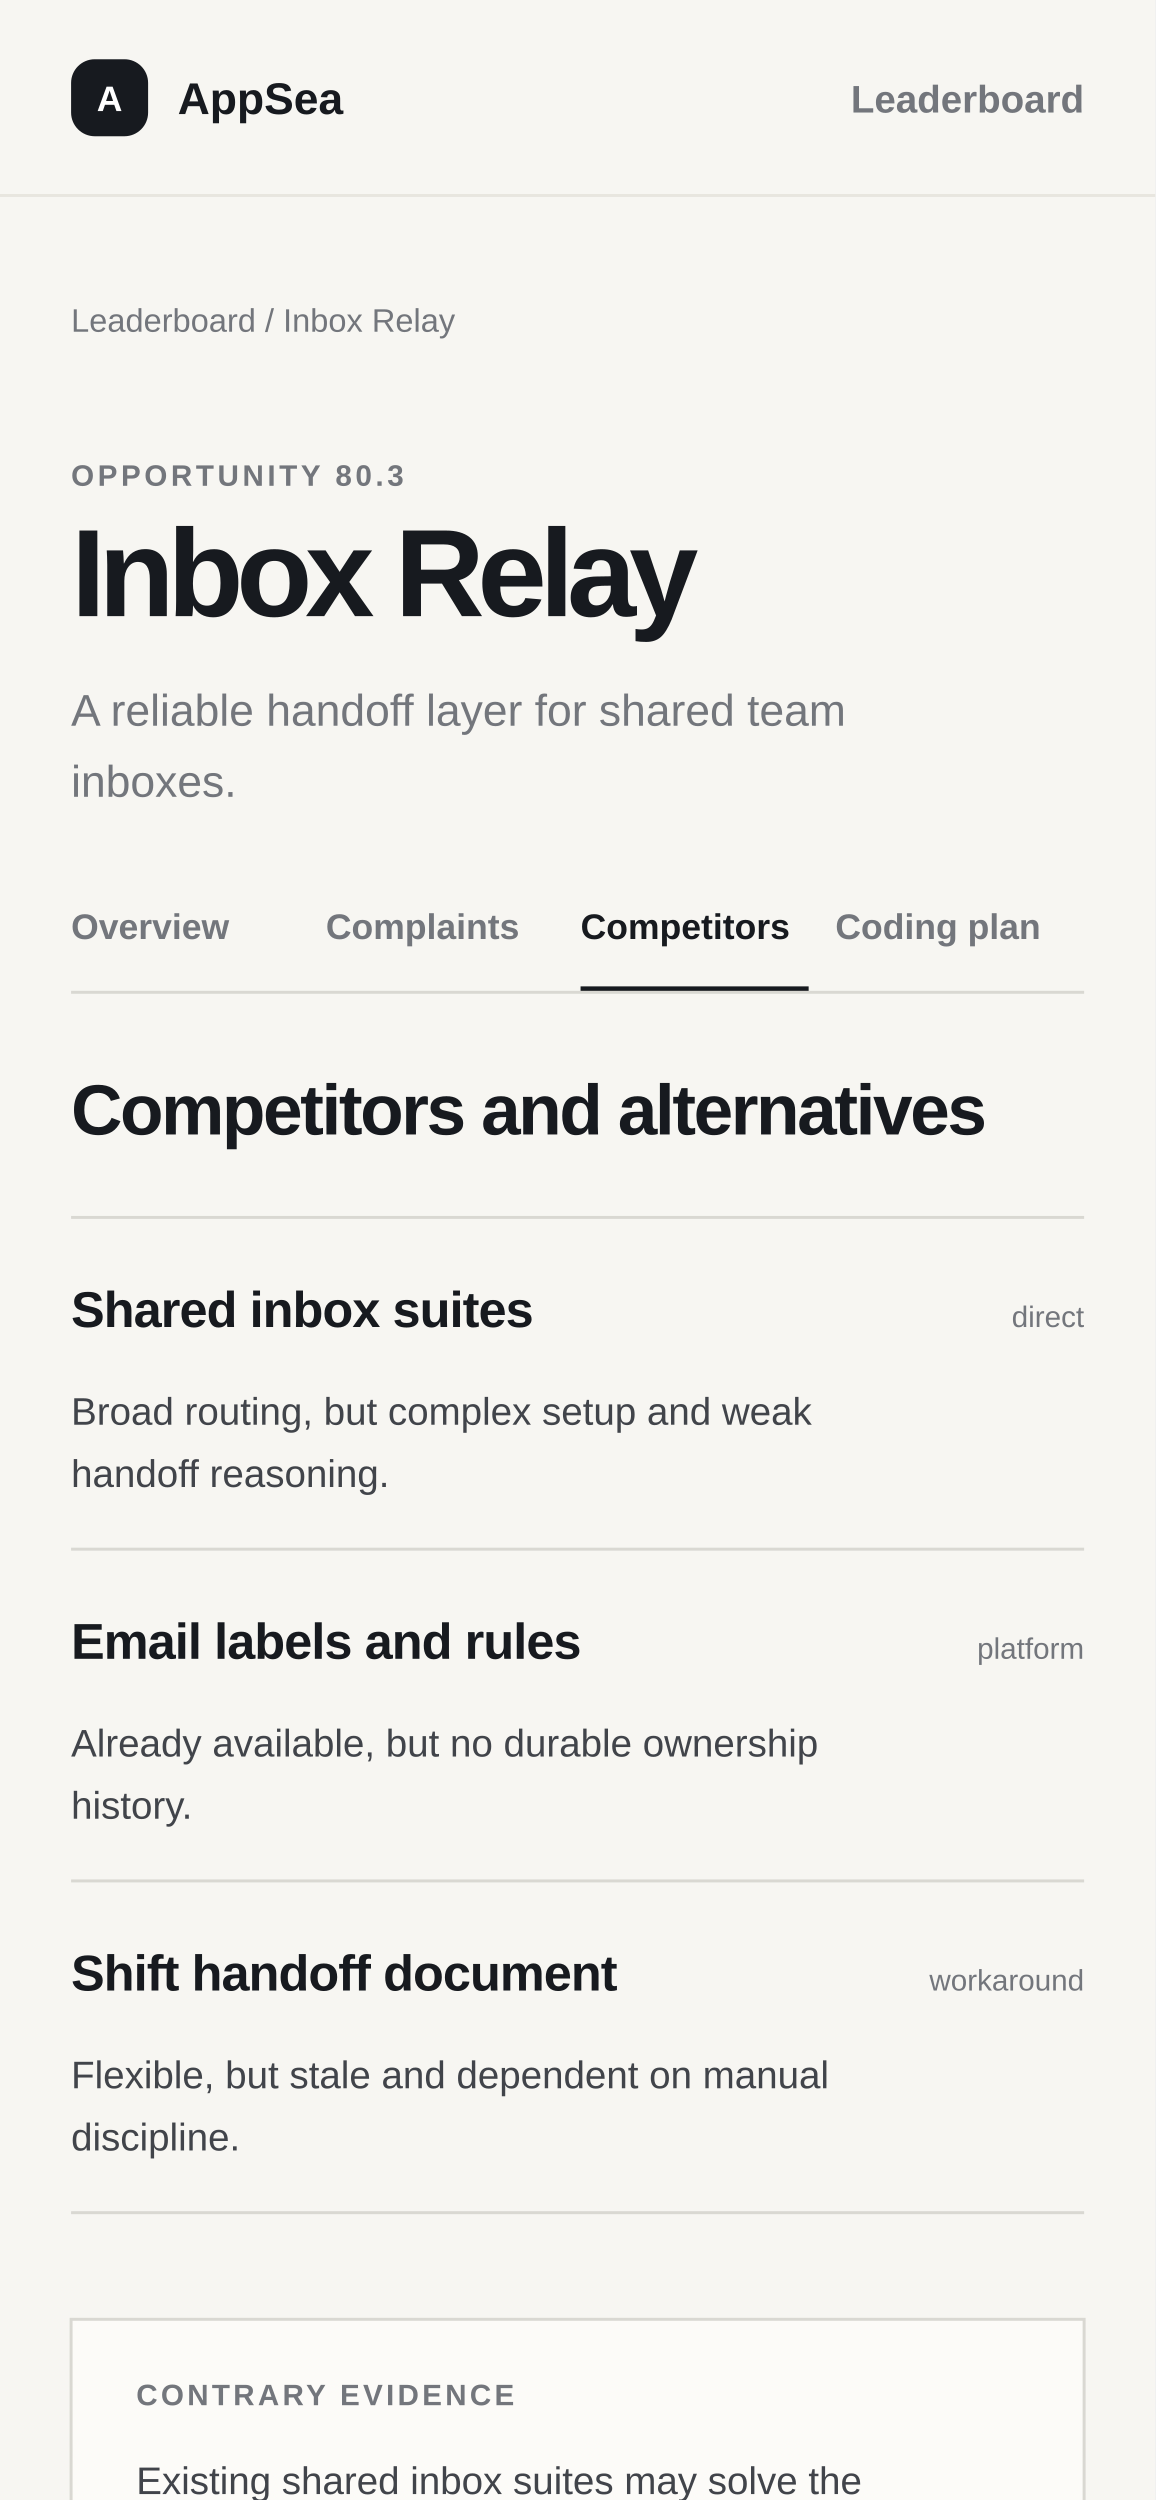
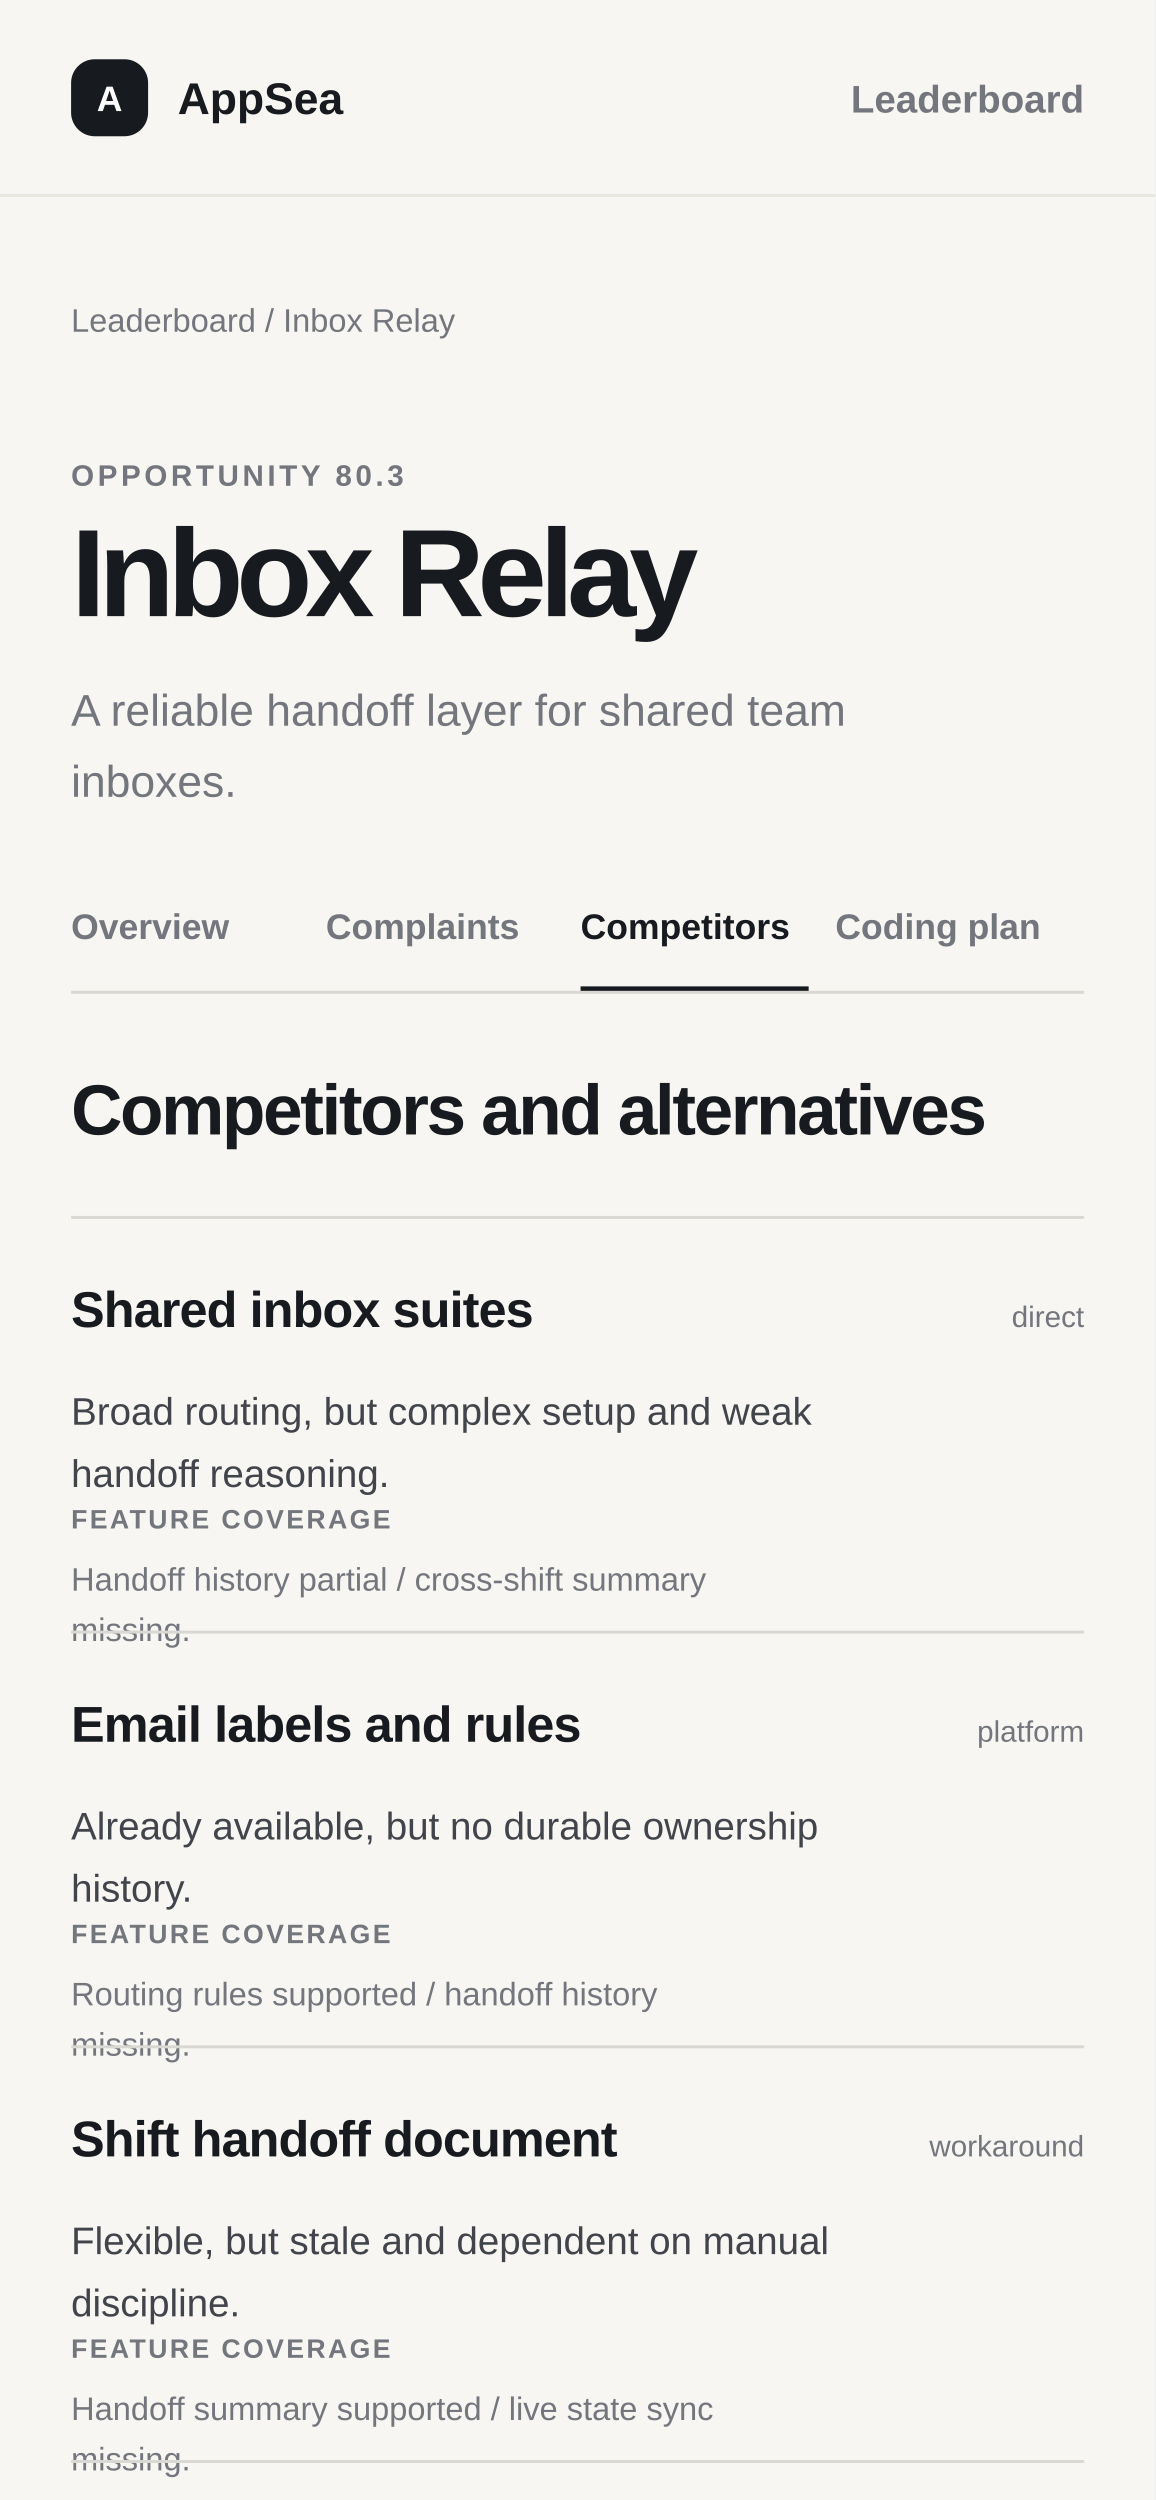
<svg xmlns="http://www.w3.org/2000/svg" width="390" height="844" viewBox="0 0 390 844">
  <rect width="390" height="844" fill="#f7f6f2" />
  <line x1="0" y1="66" x2="390" y2="66" stroke="#e8e6df" stroke-width="1" />
  <rect x="24" y="20.0" width="26" height="26" rx="8" fill="#171a1f" />
  <text x="37.0" y="37.5" font-family="Arial, Helvetica, sans-serif" font-size="12" font-weight="700" fill="#ffffff" text-anchor="middle" letter-spacing="0">A</text>
  <text x="60" y="38.5" font-family="Arial, Helvetica, sans-serif" font-size="15" font-weight="700" fill="#171a1f" text-anchor="start" letter-spacing="0">AppSea</text>
  <text x="366" y="38.0" font-family="Arial, Helvetica, sans-serif" font-size="13" font-weight="600" fill="#73767c" text-anchor="end" letter-spacing="0">Leaderboard</text>
  <text x="24" y="112" font-family="Arial, Helvetica, sans-serif" font-size="11" font-weight="400" fill="#73767c" text-anchor="start" letter-spacing="0">Leaderboard  /  Inbox Relay</text>
  <text x="24" y="164" font-family="Arial, Helvetica, sans-serif" font-size="10" font-weight="700" fill="#73767c" text-anchor="start" letter-spacing="1.2">OPPORTUNITY 80.3</text>
  <text x="24" y="208" font-family="Arial, Helvetica, sans-serif" font-size="42" font-weight="650" fill="#171a1f" text-anchor="start" letter-spacing="-2.4">Inbox Relay</text>
  <text x="24" y="245" font-family="Arial, Helvetica, sans-serif" font-size="15" font-weight="400" fill="#73767c" text-anchor="start" letter-spacing="0">A reliable handoff layer for shared team</text>
  <text x="24" y="269" font-family="Arial, Helvetica, sans-serif" font-size="15" font-weight="400" fill="#73767c" text-anchor="start" letter-spacing="0">inboxes.</text>
  <text x="24" y="317" font-family="Arial, Helvetica, sans-serif" font-size="12" font-weight="600" fill="#73767c" text-anchor="start" letter-spacing="0">Overview</text>
  <text x="110" y="317" font-family="Arial, Helvetica, sans-serif" font-size="12" font-weight="600" fill="#73767c" text-anchor="start" letter-spacing="0">Complaints</text>
  <text x="196" y="317" font-family="Arial, Helvetica, sans-serif" font-size="12" font-weight="600" fill="#171a1f" text-anchor="start" letter-spacing="0">Competitors</text>
  <line x1="196" y1="334" x2="273" y2="334" stroke="#171a1f" stroke-width="2" />
  <text x="282" y="317" font-family="Arial, Helvetica, sans-serif" font-size="12" font-weight="600" fill="#73767c" text-anchor="start" letter-spacing="0">Coding plan</text>
  <line x1="24" y1="335" x2="366" y2="335" stroke="#d9d8d2" stroke-width="1" />
  <text x="24" y="383" font-family="Arial, Helvetica, sans-serif" font-size="24" font-weight="650" fill="#171a1f" text-anchor="start" letter-spacing="-0.8">Competitors and alternatives</text>
  <line x1="24" y1="411" x2="366" y2="411" stroke="#d9d8d2" stroke-width="1" />
  <text x="24" y="448" font-family="Arial, Helvetica, sans-serif" font-size="17" font-weight="650" fill="#171a1f" text-anchor="start" letter-spacing="-0.3">Shared inbox suites</text>
  <text x="366" y="448" font-family="Arial, Helvetica, sans-serif" font-size="10" font-weight="400" fill="#73767c" text-anchor="end" letter-spacing="0">direct</text>
  <text x="24" y="481" font-family="Arial, Helvetica, sans-serif" font-size="13" font-weight="400" fill="#41444a" text-anchor="start" letter-spacing="0">Broad routing, but complex setup and weak</text>
  <text x="24" y="502" font-family="Arial, Helvetica, sans-serif" font-size="13" font-weight="400" fill="#41444a" text-anchor="start" letter-spacing="0">handoff reasoning.</text>
-   <line x1="24" y1="523" x2="366" y2="523" stroke="#d9d8d2" stroke-width="1" />
-   <text x="24" y="560" font-family="Arial, Helvetica, sans-serif" font-size="17" font-weight="650" fill="#171a1f" text-anchor="start" letter-spacing="-0.3">Email labels and rules</text>
-   <text x="366" y="560" font-family="Arial, Helvetica, sans-serif" font-size="10" font-weight="400" fill="#73767c" text-anchor="end" letter-spacing="0">platform</text>
-   <text x="24" y="593" font-family="Arial, Helvetica, sans-serif" font-size="13" font-weight="400" fill="#41444a" text-anchor="start" letter-spacing="0">Already available, but no durable ownership</text>
-   <text x="24" y="614" font-family="Arial, Helvetica, sans-serif" font-size="13" font-weight="400" fill="#41444a" text-anchor="start" letter-spacing="0">history.</text>
-   <line x1="24" y1="635" x2="366" y2="635" stroke="#d9d8d2" stroke-width="1" />
-   <text x="24" y="672" font-family="Arial, Helvetica, sans-serif" font-size="17" font-weight="650" fill="#171a1f" text-anchor="start" letter-spacing="-0.3">Shift handoff document</text>
-   <text x="366" y="672" font-family="Arial, Helvetica, sans-serif" font-size="10" font-weight="400" fill="#73767c" text-anchor="end" letter-spacing="0">workaround</text>
-   <text x="24" y="705" font-family="Arial, Helvetica, sans-serif" font-size="13" font-weight="400" fill="#41444a" text-anchor="start" letter-spacing="0">Flexible, but stale and dependent on manual</text>
-   <text x="24" y="726" font-family="Arial, Helvetica, sans-serif" font-size="13" font-weight="400" fill="#41444a" text-anchor="start" letter-spacing="0">discipline.</text>
-   <line x1="24" y1="747" x2="366" y2="747" stroke="#d9d8d2" stroke-width="1" />
-   <rect x="24" y="783" width="342" height="104" rx="0" fill="#fcfbf8" stroke="#d9d8d2" stroke-width="1" />
-   <text x="46" y="812" font-family="Arial, Helvetica, sans-serif" font-size="10" font-weight="700" fill="#73767c" text-anchor="start" letter-spacing="1.1">CONTRARY EVIDENCE</text>
-   <text x="46" y="842" font-family="Arial, Helvetica, sans-serif" font-size="13" font-weight="400" fill="#41444a" text-anchor="start" letter-spacing="0">Existing shared inbox suites may solve the</text>
-   <text x="46" y="863" font-family="Arial, Helvetica, sans-serif" font-size="13" font-weight="400" fill="#41444a" text-anchor="start" letter-spacing="0">problem through better configuration.</text>
+   <text x="24" y="516" font-family="Arial, Helvetica, sans-serif" font-size="9" font-weight="700" fill="#73767c" text-anchor="start" letter-spacing="0.8">FEATURE COVERAGE</text>
+   <text x="24" y="537" font-family="Arial, Helvetica, sans-serif" font-size="11" font-weight="400" fill="#73767c" text-anchor="start" letter-spacing="0">Handoff history partial / cross-shift summary</text>
+   <text x="24" y="554" font-family="Arial, Helvetica, sans-serif" font-size="11" font-weight="400" fill="#73767c" text-anchor="start" letter-spacing="0">missing.</text>
+   <line x1="24" y1="551" x2="366" y2="551" stroke="#d9d8d2" stroke-width="1" />
+   <text x="24" y="588" font-family="Arial, Helvetica, sans-serif" font-size="17" font-weight="650" fill="#171a1f" text-anchor="start" letter-spacing="-0.3">Email labels and rules</text>
+   <text x="366" y="588" font-family="Arial, Helvetica, sans-serif" font-size="10" font-weight="400" fill="#73767c" text-anchor="end" letter-spacing="0">platform</text>
+   <text x="24" y="621" font-family="Arial, Helvetica, sans-serif" font-size="13" font-weight="400" fill="#41444a" text-anchor="start" letter-spacing="0">Already available, but no durable ownership</text>
+   <text x="24" y="642" font-family="Arial, Helvetica, sans-serif" font-size="13" font-weight="400" fill="#41444a" text-anchor="start" letter-spacing="0">history.</text>
+   <text x="24" y="656" font-family="Arial, Helvetica, sans-serif" font-size="9" font-weight="700" fill="#73767c" text-anchor="start" letter-spacing="0.8">FEATURE COVERAGE</text>
+   <text x="24" y="677" font-family="Arial, Helvetica, sans-serif" font-size="11" font-weight="400" fill="#73767c" text-anchor="start" letter-spacing="0">Routing rules supported / handoff history</text>
+   <text x="24" y="694" font-family="Arial, Helvetica, sans-serif" font-size="11" font-weight="400" fill="#73767c" text-anchor="start" letter-spacing="0">missing.</text>
+   <line x1="24" y1="691" x2="366" y2="691" stroke="#d9d8d2" stroke-width="1" />
+   <text x="24" y="728" font-family="Arial, Helvetica, sans-serif" font-size="17" font-weight="650" fill="#171a1f" text-anchor="start" letter-spacing="-0.3">Shift handoff document</text>
+   <text x="366" y="728" font-family="Arial, Helvetica, sans-serif" font-size="10" font-weight="400" fill="#73767c" text-anchor="end" letter-spacing="0">workaround</text>
+   <text x="24" y="761" font-family="Arial, Helvetica, sans-serif" font-size="13" font-weight="400" fill="#41444a" text-anchor="start" letter-spacing="0">Flexible, but stale and dependent on manual</text>
+   <text x="24" y="782" font-family="Arial, Helvetica, sans-serif" font-size="13" font-weight="400" fill="#41444a" text-anchor="start" letter-spacing="0">discipline.</text>
+   <text x="24" y="796" font-family="Arial, Helvetica, sans-serif" font-size="9" font-weight="700" fill="#73767c" text-anchor="start" letter-spacing="0.8">FEATURE COVERAGE</text>
+   <text x="24" y="817" font-family="Arial, Helvetica, sans-serif" font-size="11" font-weight="400" fill="#73767c" text-anchor="start" letter-spacing="0">Handoff summary supported / live state sync</text>
+   <text x="24" y="834" font-family="Arial, Helvetica, sans-serif" font-size="11" font-weight="400" fill="#73767c" text-anchor="start" letter-spacing="0">missing.</text>
+   <line x1="24" y1="831" x2="366" y2="831" stroke="#d9d8d2" stroke-width="1" />
+   <rect x="24" y="867" width="342" height="104" rx="0" fill="#fcfbf8" stroke="#d9d8d2" stroke-width="1" />
+   <text x="46" y="896" font-family="Arial, Helvetica, sans-serif" font-size="10" font-weight="700" fill="#73767c" text-anchor="start" letter-spacing="1.1">CONTRARY EVIDENCE</text>
+   <text x="46" y="926" font-family="Arial, Helvetica, sans-serif" font-size="13" font-weight="400" fill="#41444a" text-anchor="start" letter-spacing="0">Existing shared inbox suites may solve the</text>
+   <text x="46" y="947" font-family="Arial, Helvetica, sans-serif" font-size="13" font-weight="400" fill="#41444a" text-anchor="start" letter-spacing="0">problem through better configuration.</text>
</svg>
